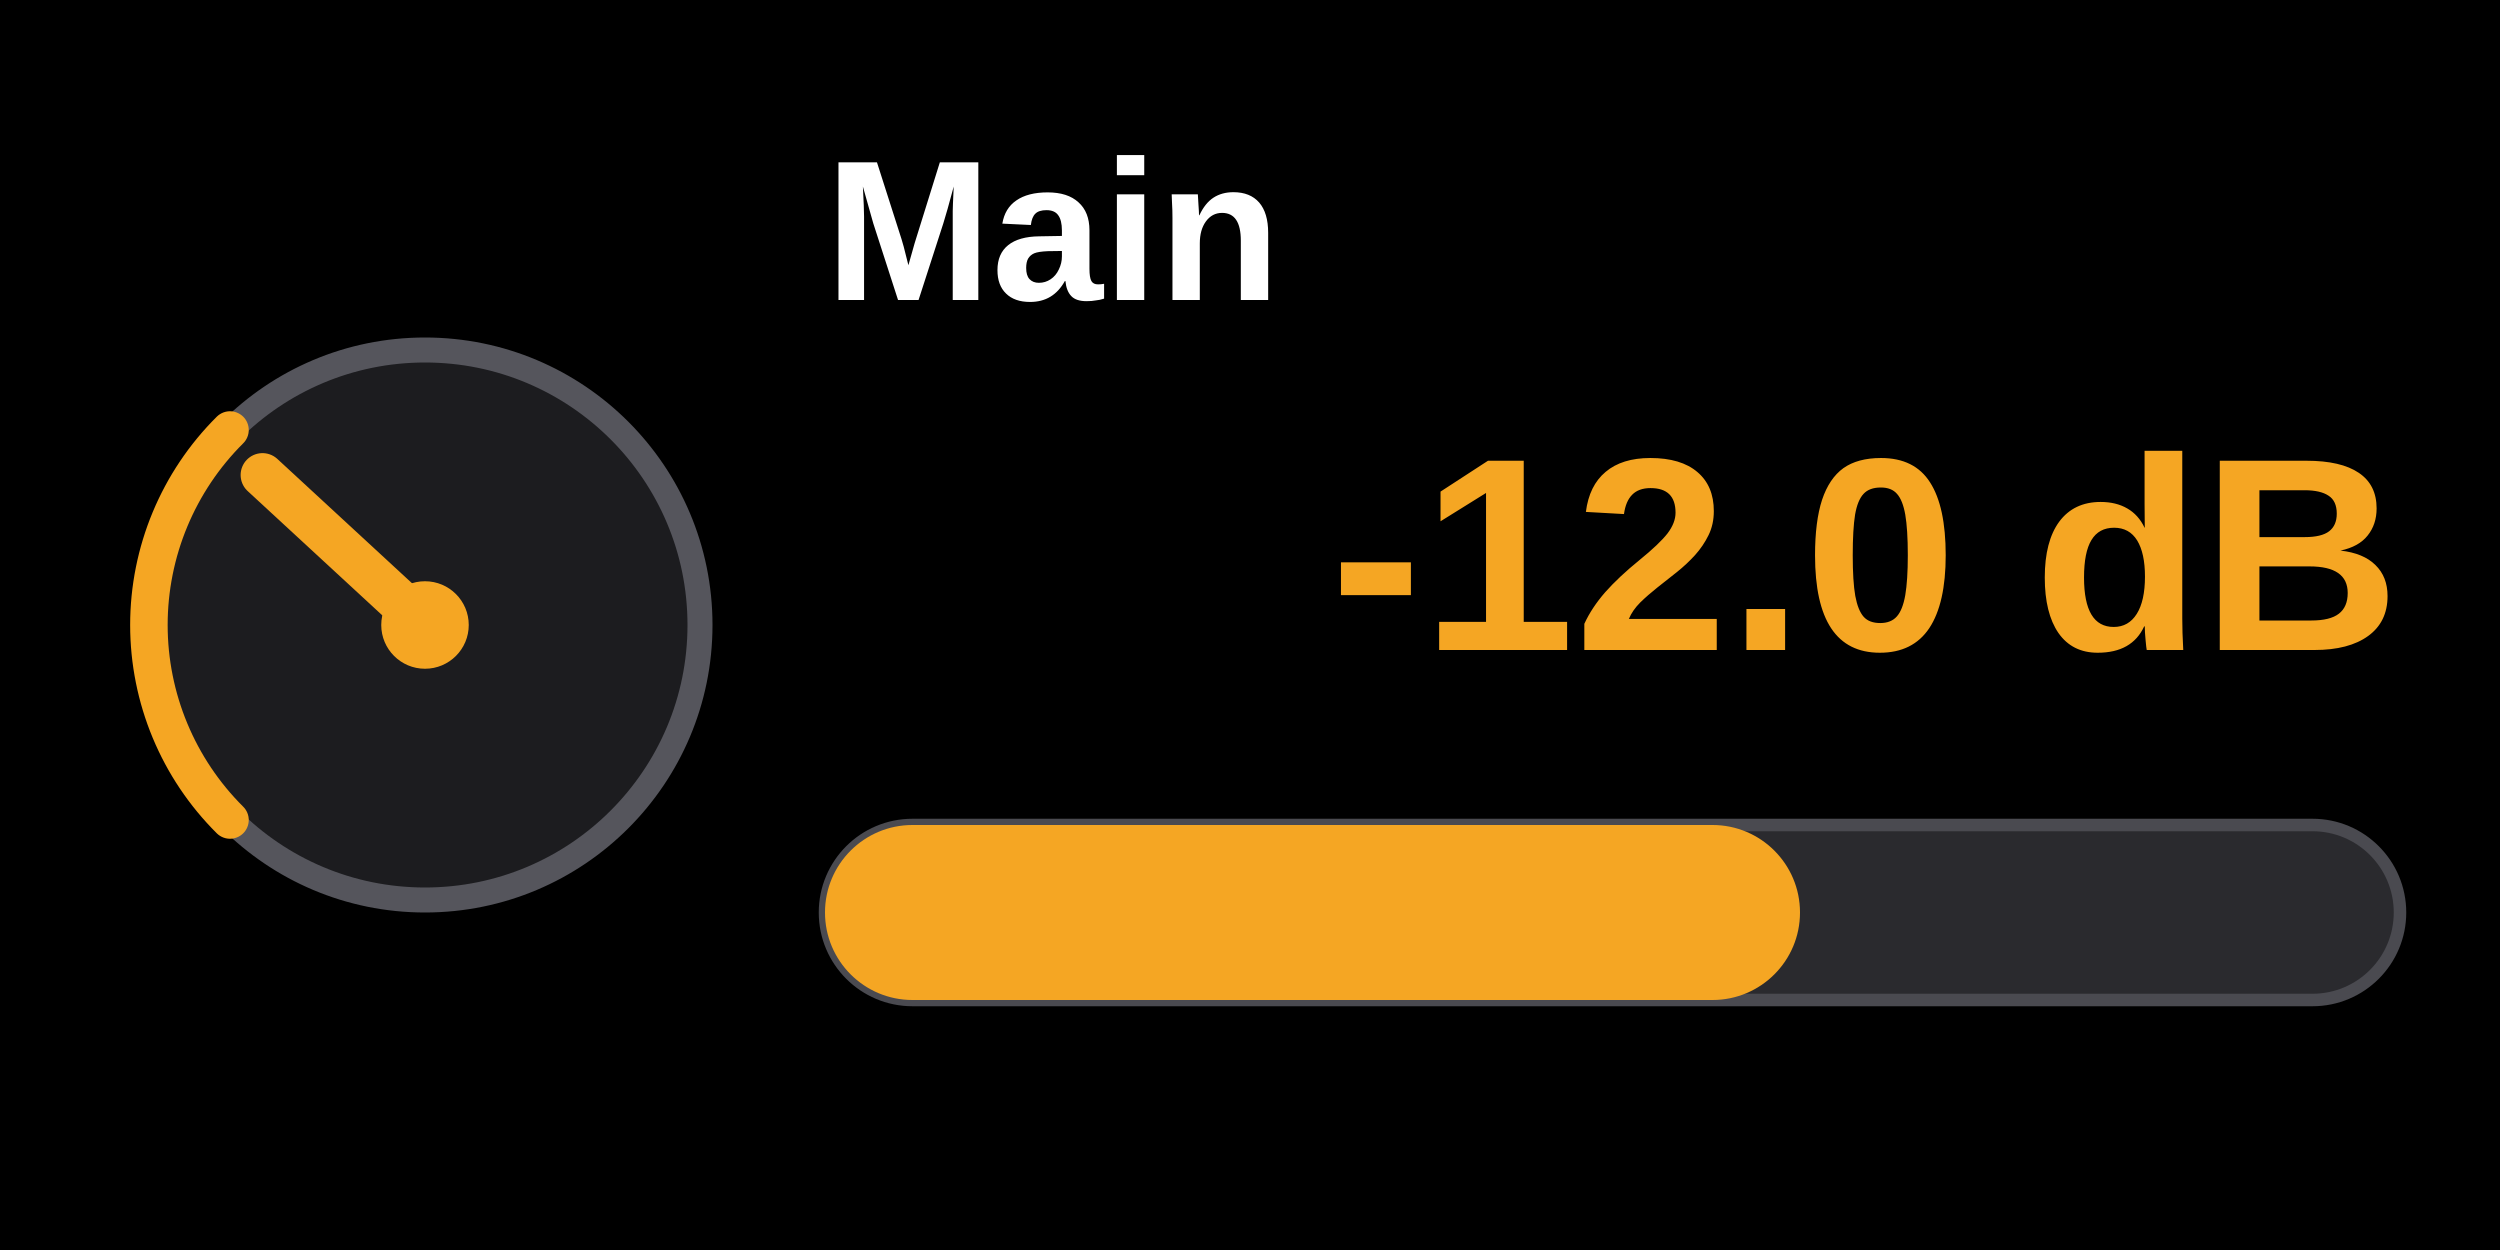
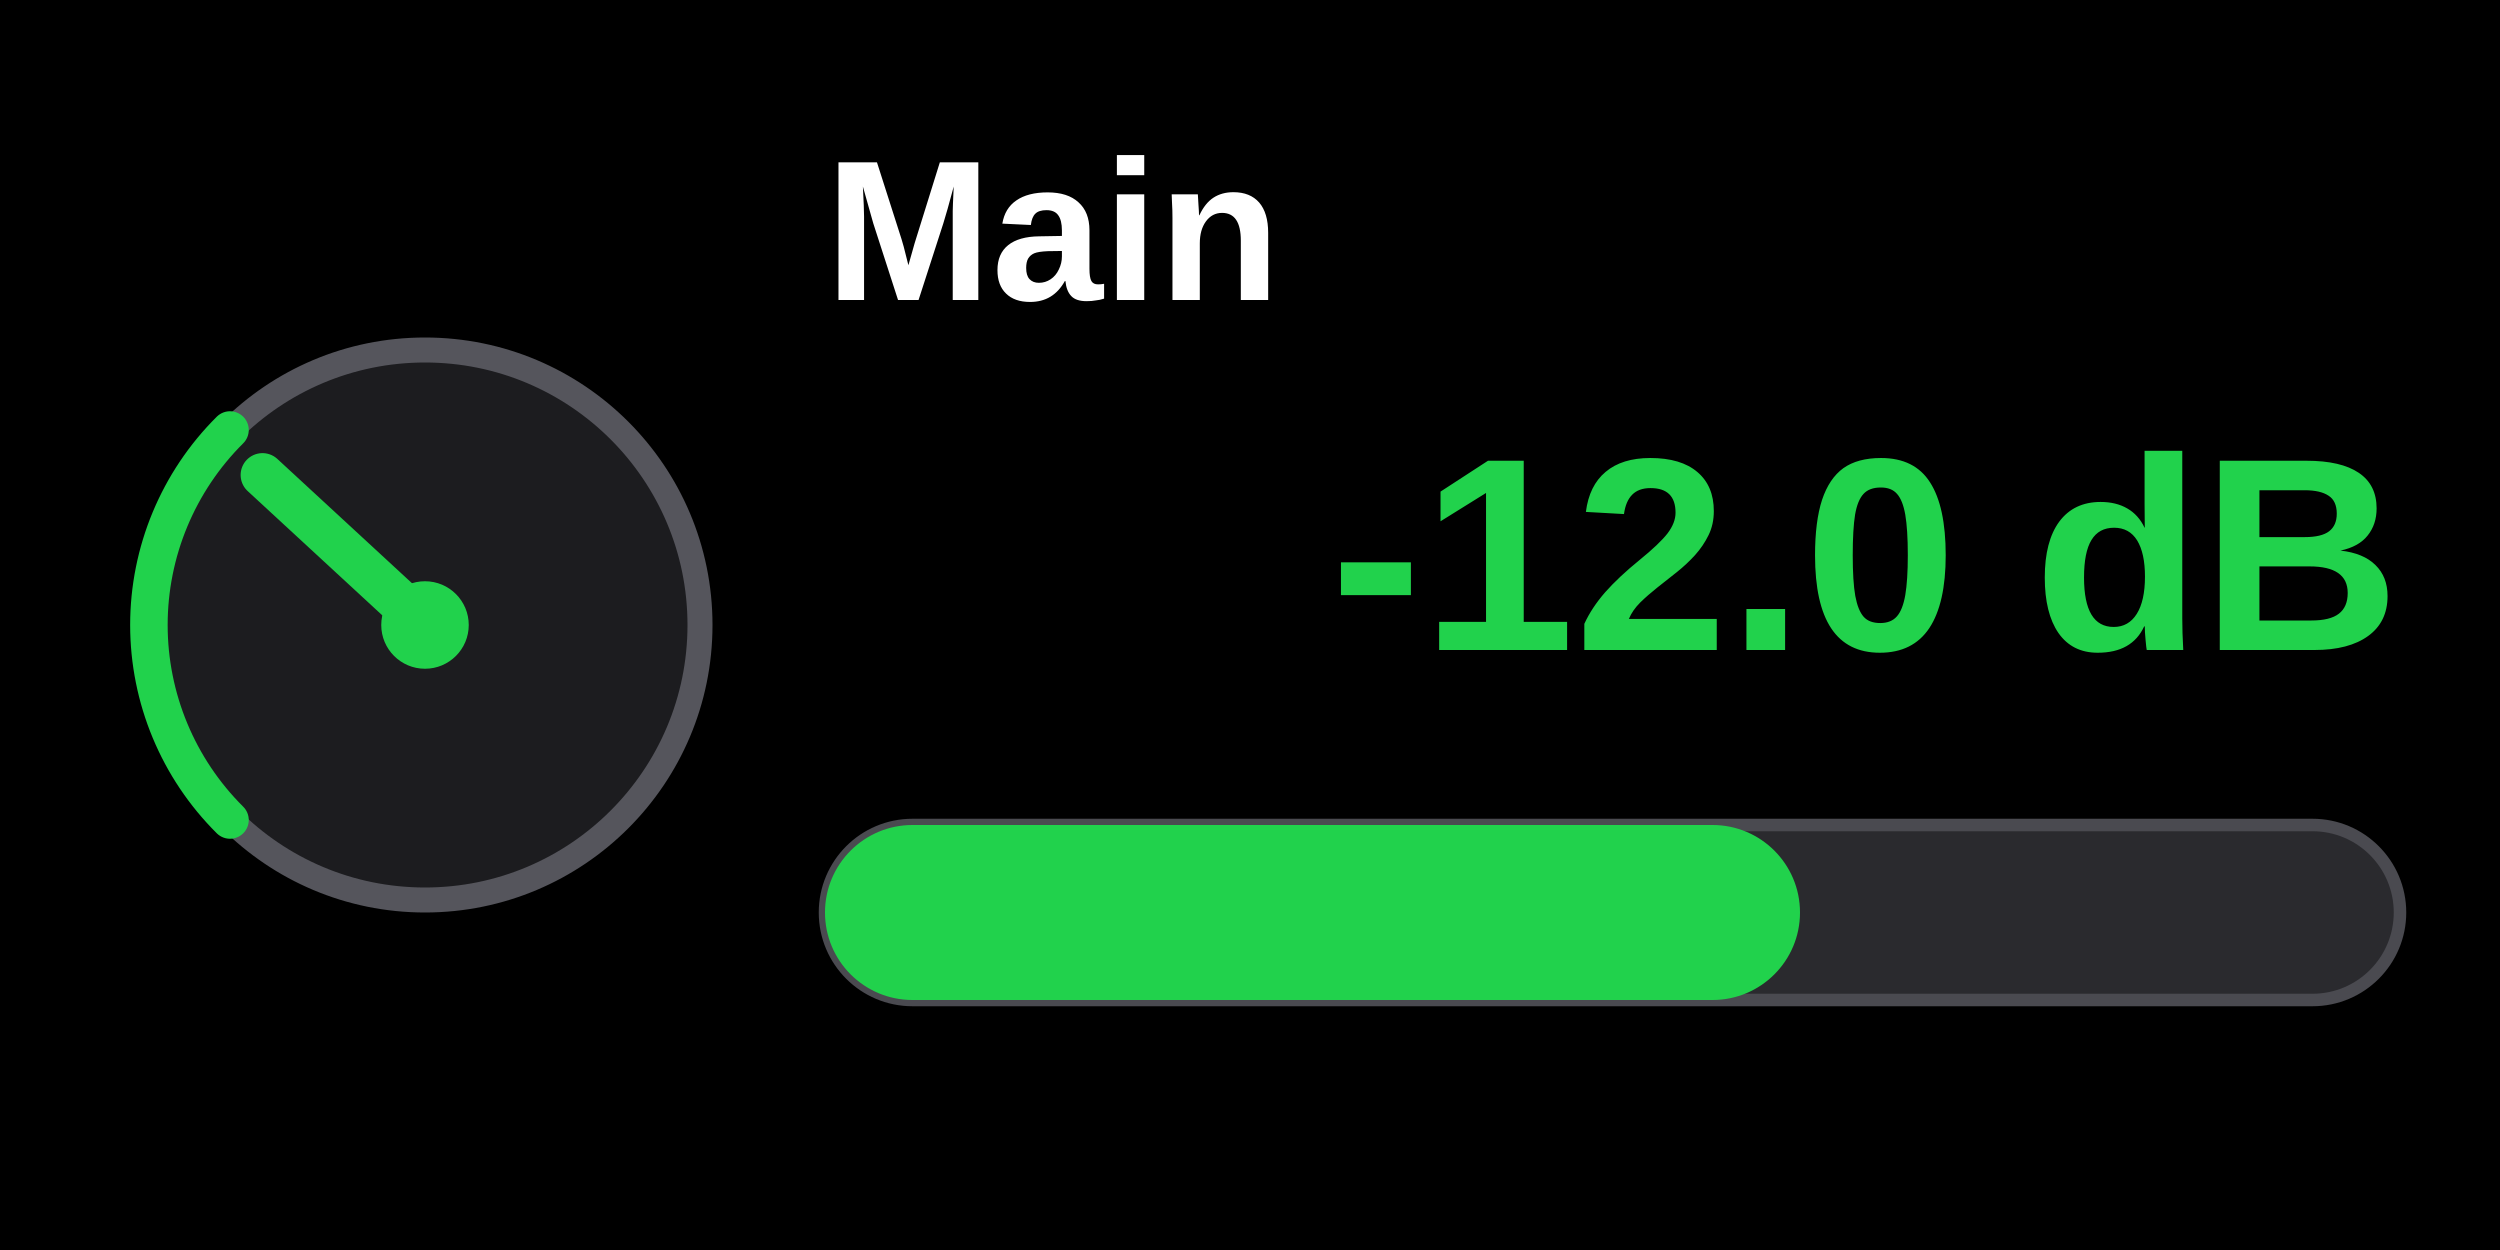
<svg xmlns="http://www.w3.org/2000/svg" viewBox="0 0 200 100">
  <rect x="0" y="0" width="200" height="100" fill="#000000" />
  <g transform="translate(10,26)">
    <circle cx="24" cy="24" r="22" fill="#1c1c1f" stroke="#55555c" stroke-width="2" />
-     <path d="M 8.4 39.6 A 22 22 0 0 1 8.4 8.4" fill="none" stroke="#f5a623" stroke-width="3" stroke-linecap="round" />
-     <line x1="24" y1="24" x2="11" y2="12" stroke="#f5a623" stroke-width="3.5" stroke-linecap="round" />
-     <circle cx="24" cy="24" r="3.5" fill="#f5a623" />
+     <path d="M 8.4 39.6 A 22 22 0 0 1 8.4 8.4" fill="none" stroke="#21d24c" stroke-width="3" stroke-linecap="round" />
+     <line x1="24" y1="24" x2="11" y2="12" stroke="#21d24c" stroke-width="3.5" stroke-linecap="round" />
+     <circle cx="24" cy="24" r="3.5" fill="#21d24c" />
  </g>
  <text x="66" y="24" font-family="Segoe UI, Arial, sans-serif" font-size="16" font-weight="600" fill="#ffffff">Main</text>
-   <text x="192" y="52" font-family="Segoe UI, Arial, sans-serif" font-size="22" font-weight="700" fill="#f5a623" text-anchor="end">-12.0 dB</text>
+   <text x="192" y="52" font-family="Segoe UI, Arial, sans-serif" font-size="22" font-weight="700" fill="#21d24c" text-anchor="end">-12.0 dB</text>
  <rect x="66" y="66" width="126" height="14" rx="7" fill="#2a2a2e" stroke="#4a4a50" stroke-width="1" />
-   <rect x="66" y="66" width="78" height="14" rx="7" fill="#f5a623" />
+   <rect x="66" y="66" width="78" height="14" rx="7" fill="#21d24c" />
</svg>
